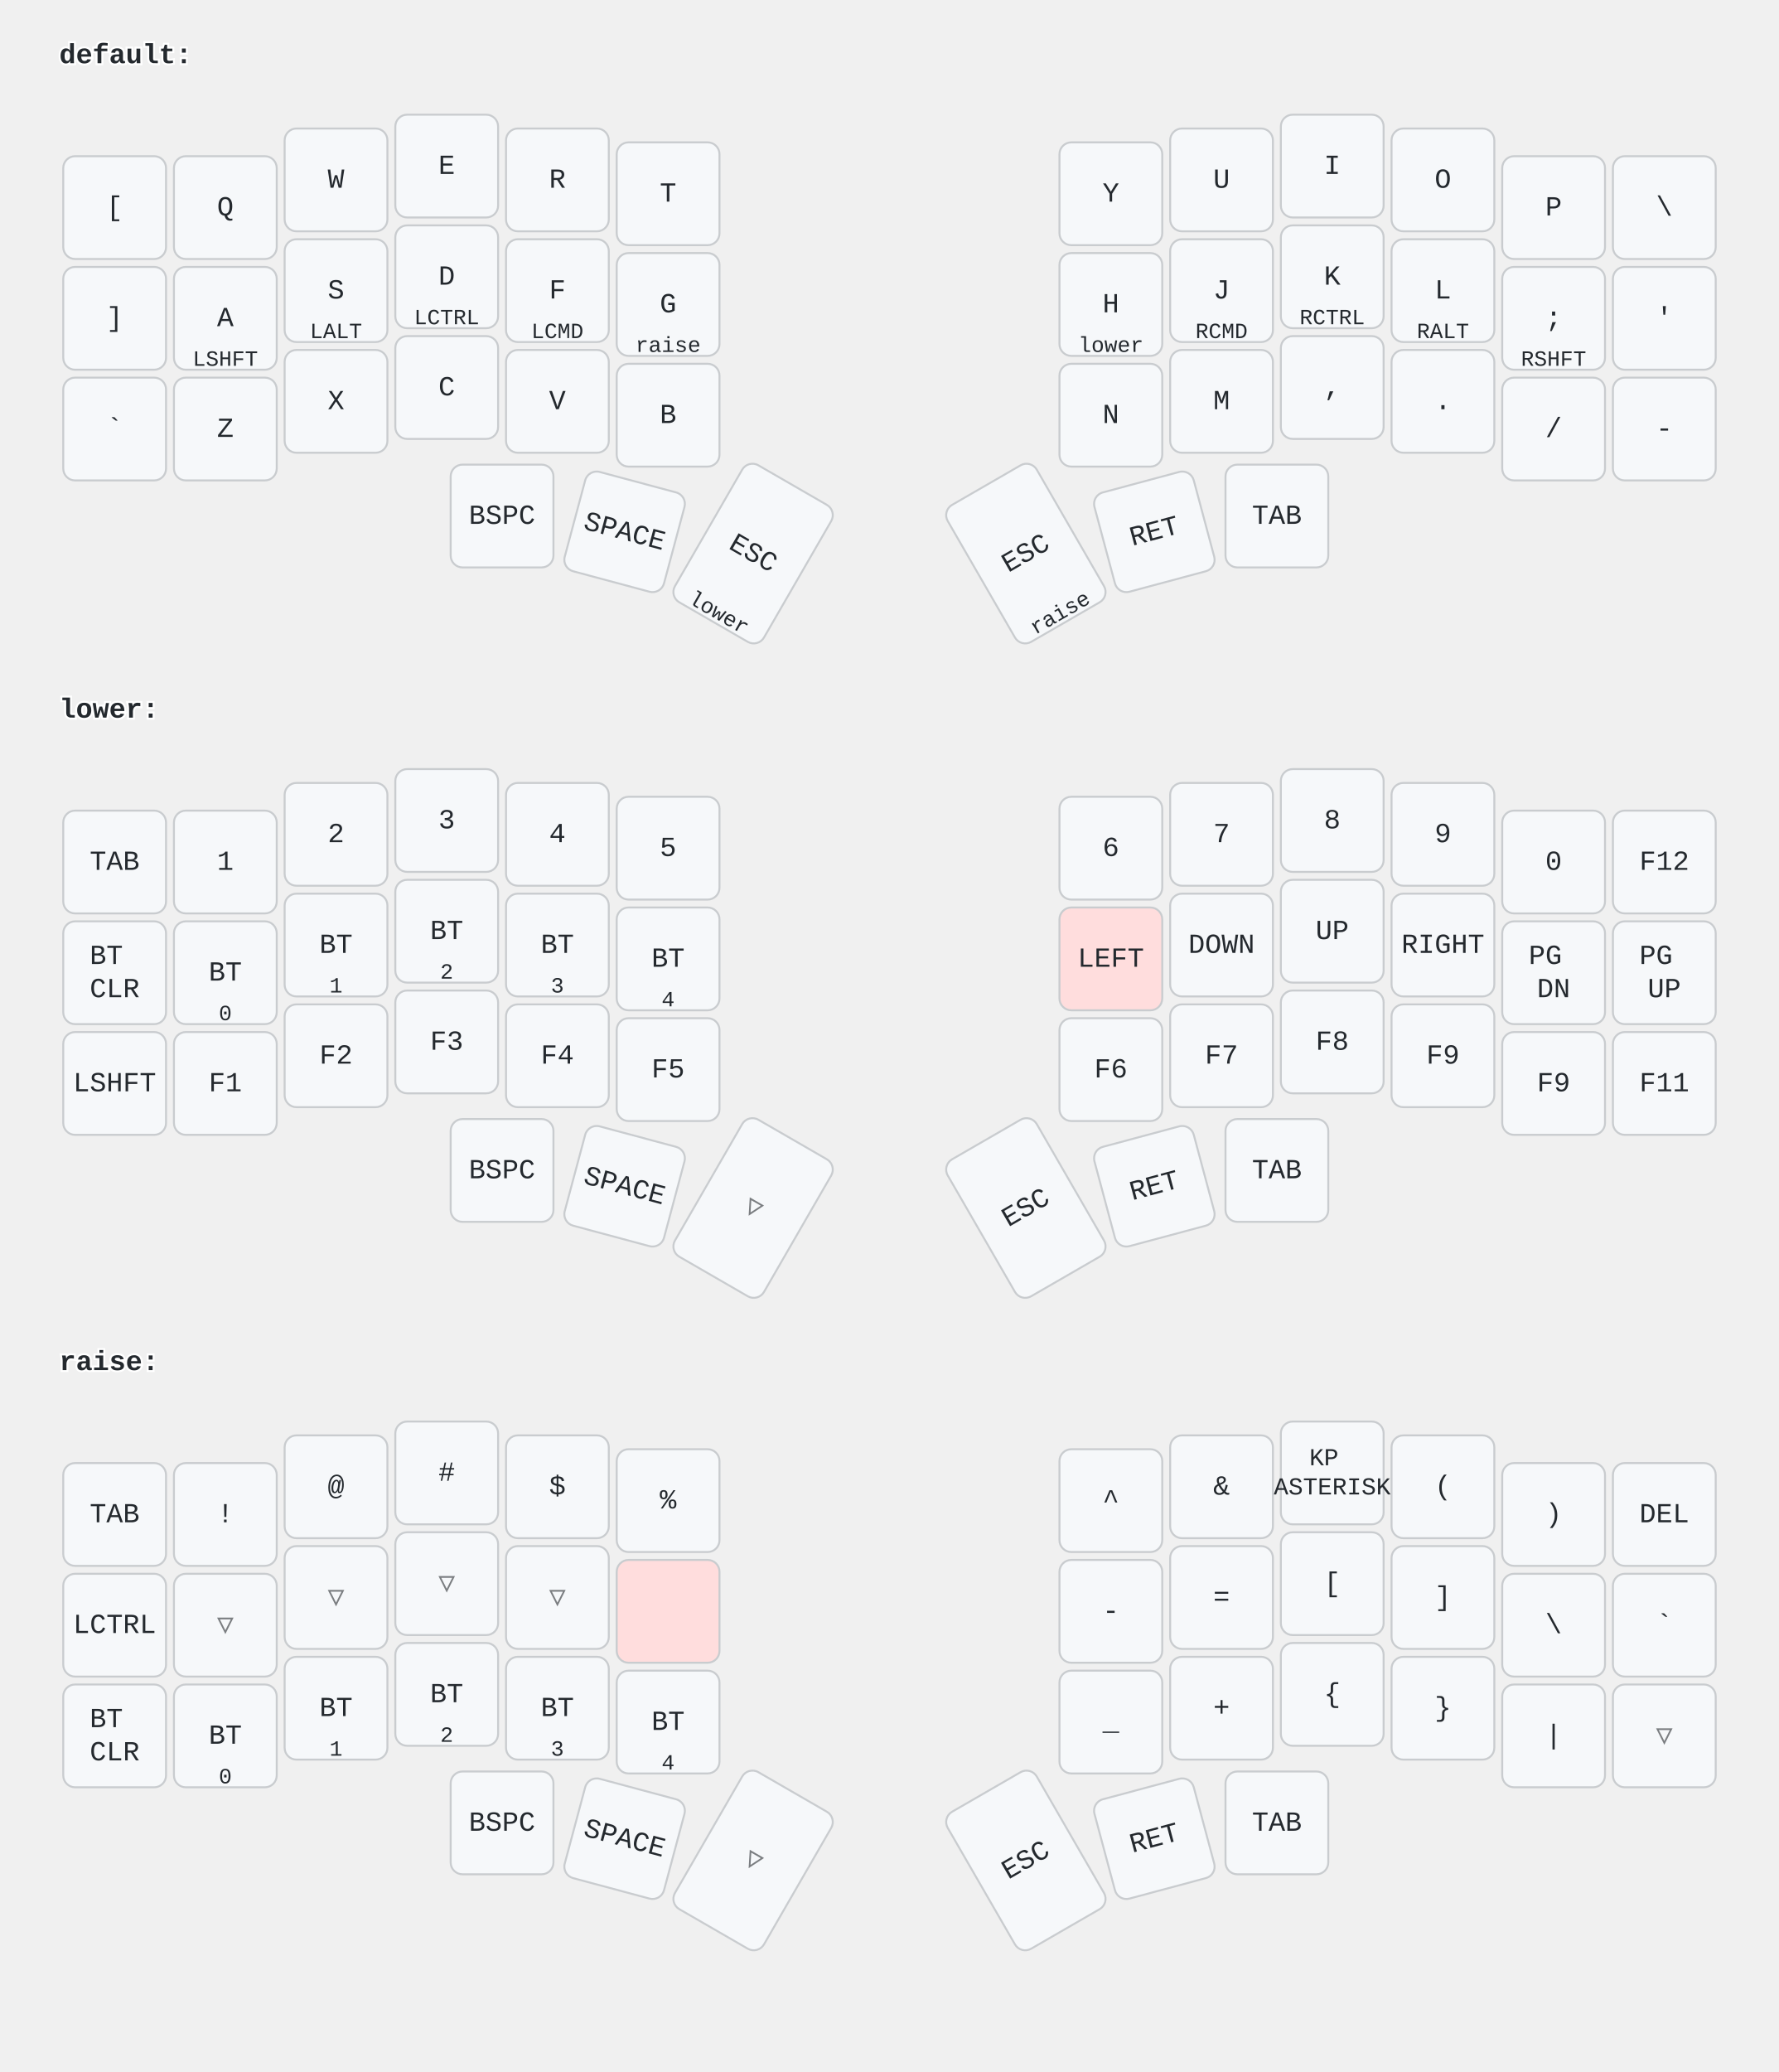
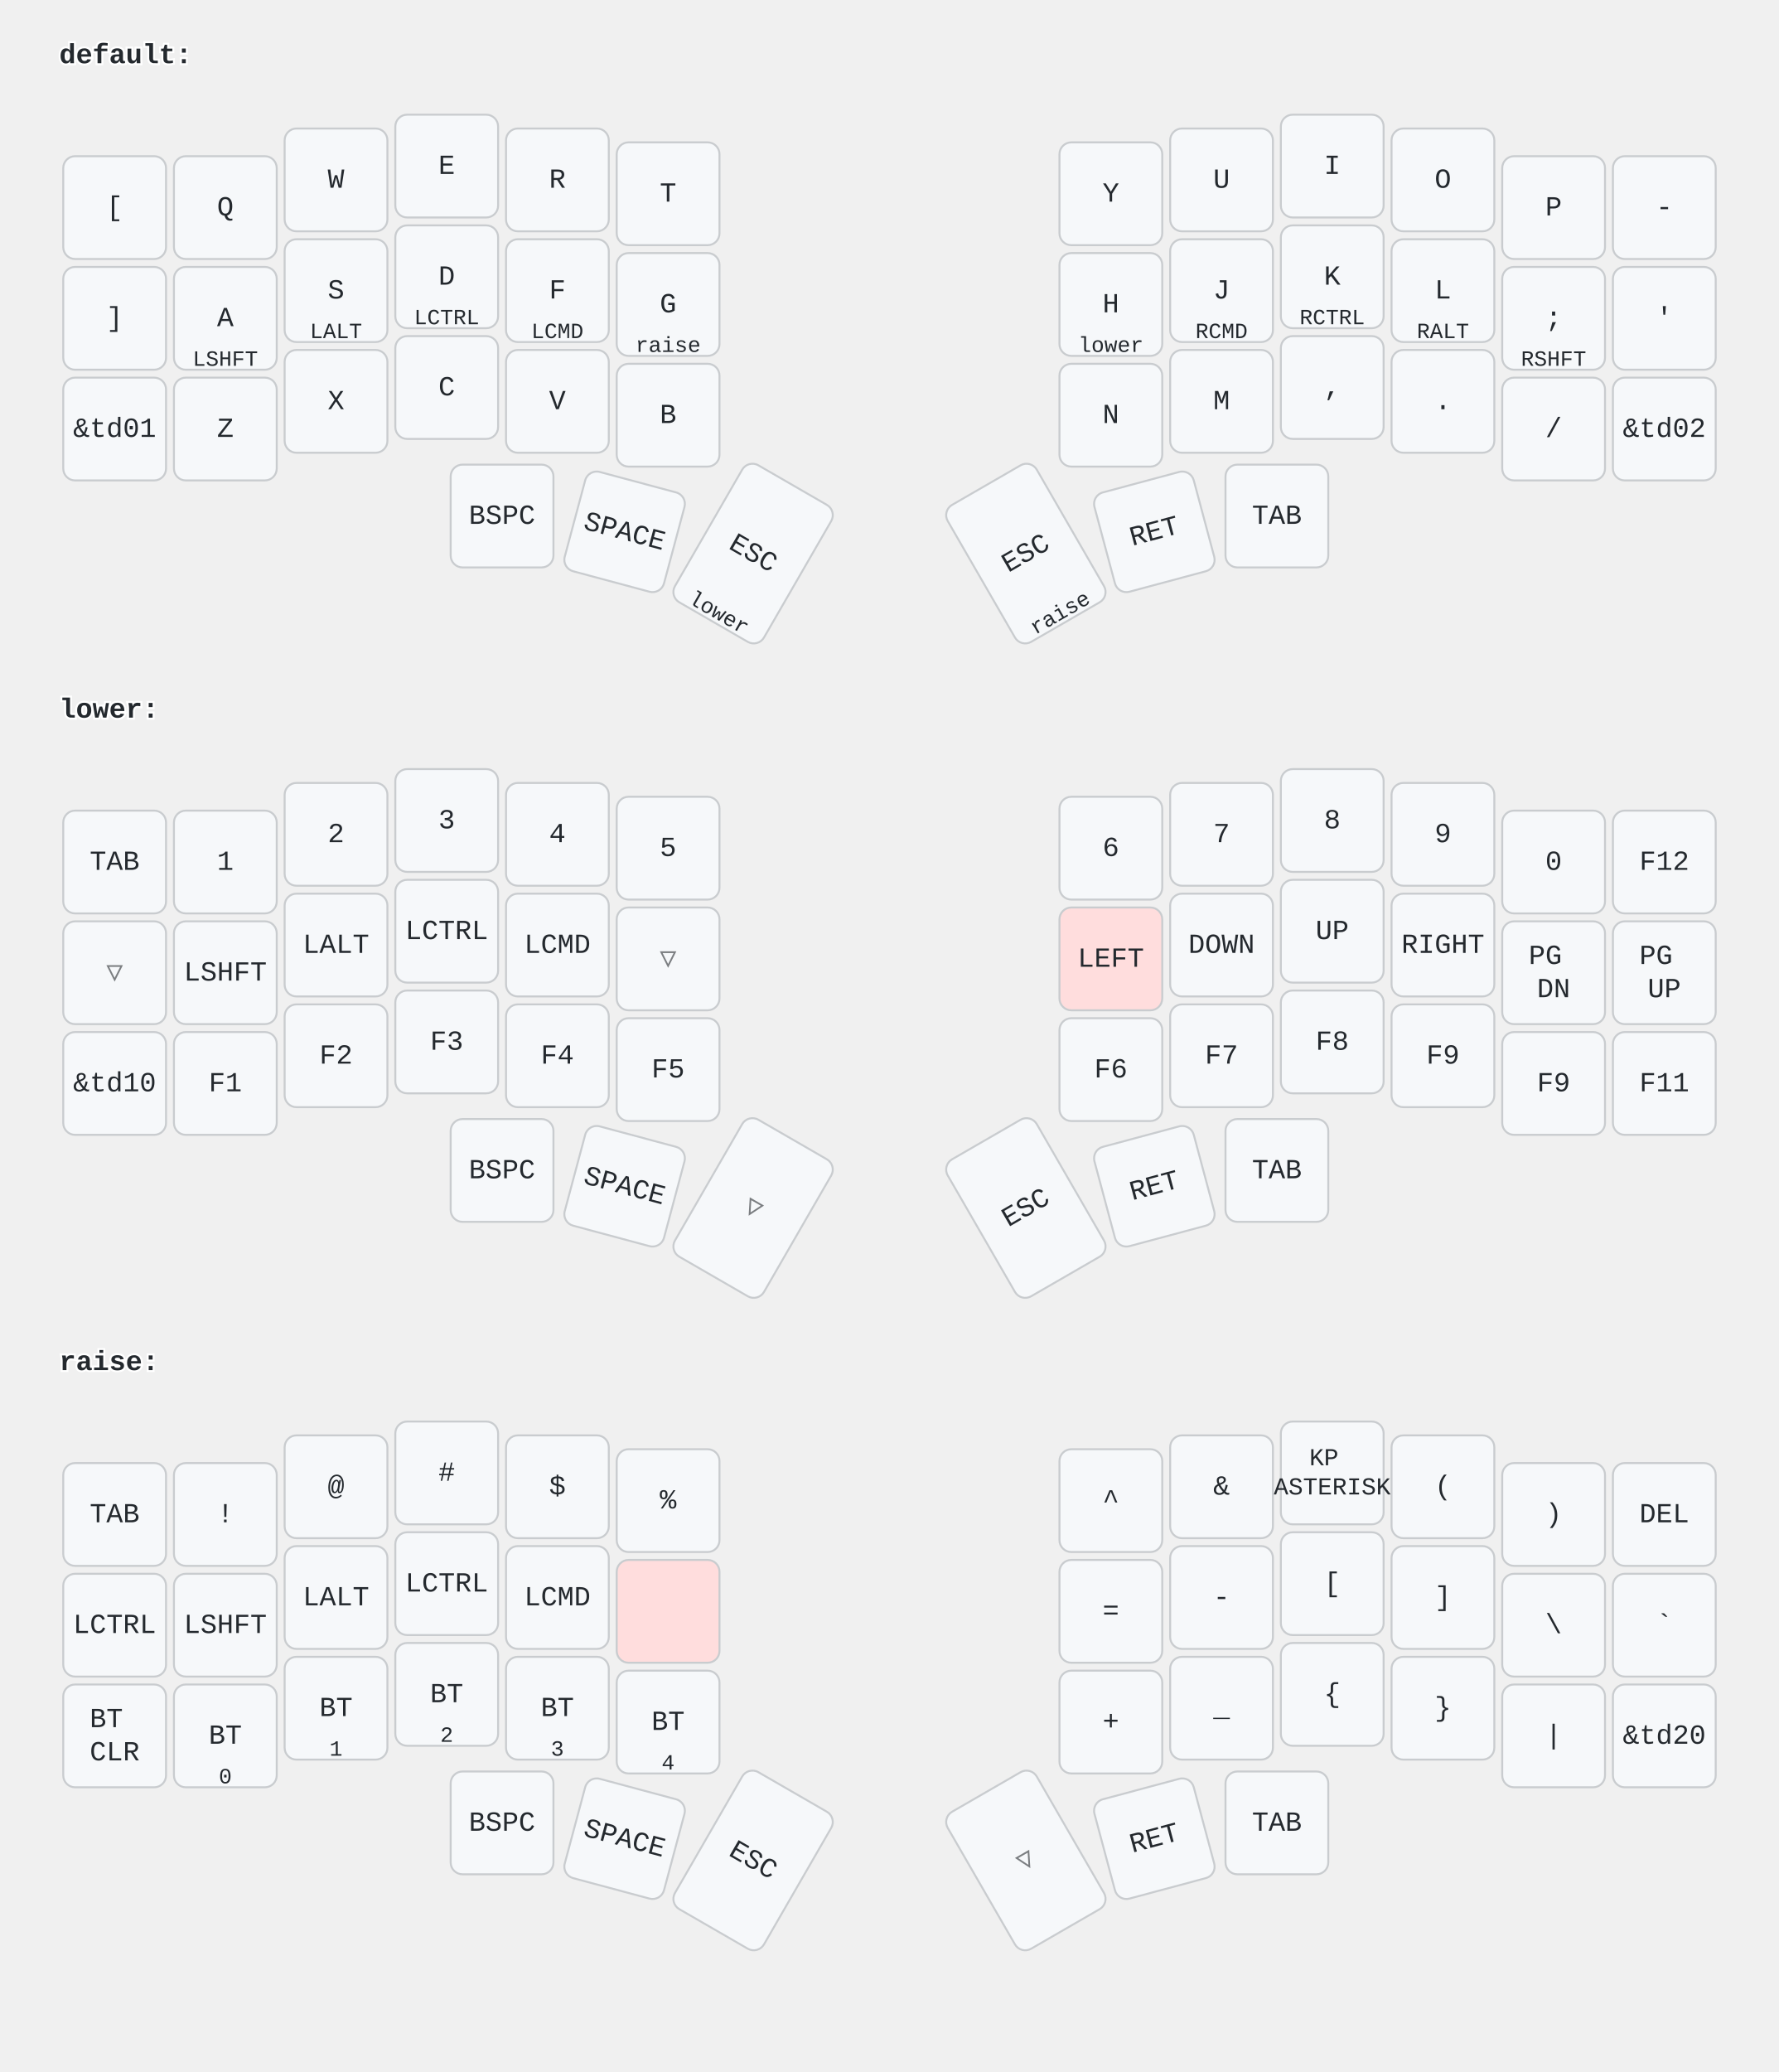
<svg xmlns="http://www.w3.org/2000/svg" width="900" height="1048" viewBox="0 0 900 1048" class="keymap">
  <style>/* inherit to force styles through use tags */
svg path {
    fill: inherit;
}

/* font and background color specifications */
svg.keymap {
    font-family: SFMono-Regular,Consolas,Liberation Mono,Menlo,monospace;
    font-size: 14px;
    font-kerning: normal;
    text-rendering: optimizeLegibility;
    fill: #24292e;
}

/* default key styling */
rect.key {
    fill: #f6f8fa;
    stroke: #c9cccf;
    stroke-width: 1;
}

/* default key side styling, only used is draw_key_sides is set */
rect.side {
    filter: brightness(90%);
}

/* color accent for combo boxes */
rect.combo, rect.combo-separate {
    fill: #cdf;
}

/* color accent for held keys */
rect.held, rect.combo.held {
    fill: #fdd;
}

/* color accent for ghost (optional) keys */
rect.ghost, rect.combo.ghost {
    stroke-dasharray: 4, 4;
    stroke-width: 2;
}

text {
    text-anchor: middle;
    dominant-baseline: middle;
}

/* styling for layer labels */
text.label {
    font-weight: bold;
    text-anchor: start;
    stroke: white;
    stroke-width: 2;
    paint-order: stroke;
}

/* styling for combo tap, and key hold/shifted label text */
text.combo, text.hold, text.shifted {
    font-size: 11px;
}

text.hold {
    text-anchor: middle;
    dominant-baseline: auto;
}

text.shifted {
    text-anchor: middle;
    dominant-baseline: hanging;
}

/* styling for hold/shifted label text in combo box */
text.combo.hold, text.combo.shifted {
    font-size: 8px;
}

/* lighter symbol for transparent keys */
text.trans {
    fill: #7b7e81;
}

/* styling for combo dendrons */
path.combo {
    stroke-width: 1;
    stroke: gray;
    fill: none;
}

/* Start Tabler Icons Cleanup */
/* cannot use height/width with glyphs */
.icon-tabler &gt; path {
    fill: inherit;
    stroke: inherit;
    stroke-width: 2;
}
/* hide tabler's default box */
.icon-tabler &gt; path[stroke="none"][fill="none"] {
    visibility: hidden;
}
/* End Tabler Icons Cleanup */
</style>
  <g transform="translate(30, 0)" class="layer-default">
    <text x="0" y="28" class="label">default:</text>
    <g transform="translate(0, 56)">
      <g transform="translate(28, 49)" class="key keypos-0">
        <rect rx="6" ry="6" x="-26" y="-26" width="52" height="52" class="key" />
        <text x="0" y="0" class="key tap">[</text>
      </g>
      <g transform="translate(84, 49)" class="key keypos-1">
        <rect rx="6" ry="6" x="-26" y="-26" width="52" height="52" class="key" />
        <text x="0" y="0" class="key tap">Q</text>
      </g>
      <g transform="translate(140, 35)" class="key keypos-2">
        <rect rx="6" ry="6" x="-26" y="-26" width="52" height="52" class="key" />
        <text x="0" y="0" class="key tap">W</text>
      </g>
      <g transform="translate(196, 28)" class="key keypos-3">
        <rect rx="6" ry="6" x="-26" y="-26" width="52" height="52" class="key" />
        <text x="0" y="0" class="key tap">E</text>
      </g>
      <g transform="translate(252, 35)" class="key keypos-4">
        <rect rx="6" ry="6" x="-26" y="-26" width="52" height="52" class="key" />
        <text x="0" y="0" class="key tap">R</text>
      </g>
      <g transform="translate(308, 42)" class="key keypos-5">
        <rect rx="6" ry="6" x="-26" y="-26" width="52" height="52" class="key" />
        <text x="0" y="0" class="key tap">T</text>
      </g>
      <g transform="translate(532, 42)" class="key keypos-6">
        <rect rx="6" ry="6" x="-26" y="-26" width="52" height="52" class="key" />
        <text x="0" y="0" class="key tap">Y</text>
      </g>
      <g transform="translate(588, 35)" class="key keypos-7">
        <rect rx="6" ry="6" x="-26" y="-26" width="52" height="52" class="key" />
        <text x="0" y="0" class="key tap">U</text>
      </g>
      <g transform="translate(644, 28)" class="key keypos-8">
        <rect rx="6" ry="6" x="-26" y="-26" width="52" height="52" class="key" />
        <text x="0" y="0" class="key tap">I</text>
      </g>
      <g transform="translate(700, 35)" class="key keypos-9">
        <rect rx="6" ry="6" x="-26" y="-26" width="52" height="52" class="key" />
        <text x="0" y="0" class="key tap">O</text>
      </g>
      <g transform="translate(756, 49)" class="key keypos-10">
        <rect rx="6" ry="6" x="-26" y="-26" width="52" height="52" class="key" />
        <text x="0" y="0" class="key tap">P</text>
      </g>
      <g transform="translate(812, 49)" class="key keypos-11">
        <rect rx="6" ry="6" x="-26" y="-26" width="52" height="52" class="key" />
-         <text x="0" y="0" class="key tap">\</text>
+         <text x="0" y="0" class="key tap">-</text>
      </g>
      <g transform="translate(28, 105)" class="key keypos-12">
        <rect rx="6" ry="6" x="-26" y="-26" width="52" height="52" class="key" />
        <text x="0" y="0" class="key tap">]</text>
      </g>
      <g transform="translate(84, 105)" class="key keypos-13">
        <rect rx="6" ry="6" x="-26" y="-26" width="52" height="52" class="key" />
        <text x="0" y="0" class="key tap">A</text>
        <text x="0" y="24" class="key hold">LSHFT</text>
      </g>
      <g transform="translate(140, 91)" class="key keypos-14">
        <rect rx="6" ry="6" x="-26" y="-26" width="52" height="52" class="key" />
        <text x="0" y="0" class="key tap">S</text>
        <text x="0" y="24" class="key hold">LALT</text>
      </g>
      <g transform="translate(196, 84)" class="key keypos-15">
        <rect rx="6" ry="6" x="-26" y="-26" width="52" height="52" class="key" />
        <text x="0" y="0" class="key tap">D</text>
        <text x="0" y="24" class="key hold">LCTRL</text>
      </g>
      <g transform="translate(252, 91)" class="key keypos-16">
        <rect rx="6" ry="6" x="-26" y="-26" width="52" height="52" class="key" />
        <text x="0" y="0" class="key tap">F</text>
        <text x="0" y="24" class="key hold">LCMD</text>
      </g>
      <g transform="translate(308, 98)" class="key keypos-17">
        <rect rx="6" ry="6" x="-26" y="-26" width="52" height="52" class="key" />
        <text x="0" y="0" class="key tap">G</text>
        <text x="0" y="24" class="key hold">raise</text>
      </g>
      <g transform="translate(532, 98)" class="key keypos-18">
        <rect rx="6" ry="6" x="-26" y="-26" width="52" height="52" class="key" />
        <text x="0" y="0" class="key tap">H</text>
        <text x="0" y="24" class="key hold">lower</text>
      </g>
      <g transform="translate(588, 91)" class="key keypos-19">
        <rect rx="6" ry="6" x="-26" y="-26" width="52" height="52" class="key" />
        <text x="0" y="0" class="key tap">J</text>
        <text x="0" y="24" class="key hold">RCMD</text>
      </g>
      <g transform="translate(644, 84)" class="key keypos-20">
        <rect rx="6" ry="6" x="-26" y="-26" width="52" height="52" class="key" />
        <text x="0" y="0" class="key tap">K</text>
        <text x="0" y="24" class="key hold">RCTRL</text>
      </g>
      <g transform="translate(700, 91)" class="key keypos-21">
        <rect rx="6" ry="6" x="-26" y="-26" width="52" height="52" class="key" />
        <text x="0" y="0" class="key tap">L</text>
        <text x="0" y="24" class="key hold">RALT</text>
      </g>
      <g transform="translate(756, 105)" class="key keypos-22">
        <rect rx="6" ry="6" x="-26" y="-26" width="52" height="52" class="key" />
        <text x="0" y="0" class="key tap">;</text>
        <text x="0" y="24" class="key hold">RSHFT</text>
      </g>
      <g transform="translate(812, 105)" class="key keypos-23">
        <rect rx="6" ry="6" x="-26" y="-26" width="52" height="52" class="key" />
        <text x="0" y="0" class="key tap">'</text>
      </g>
      <g transform="translate(28, 161)" class="key keypos-24">
        <rect rx="6" ry="6" x="-26" y="-26" width="52" height="52" class="key" />
-         <text x="0" y="0" class="key tap">`</text>
+         <text x="0" y="0" class="key tap">&amp;td01</text>
      </g>
      <g transform="translate(84, 161)" class="key keypos-25">
        <rect rx="6" ry="6" x="-26" y="-26" width="52" height="52" class="key" />
        <text x="0" y="0" class="key tap">Z</text>
      </g>
      <g transform="translate(140, 147)" class="key keypos-26">
        <rect rx="6" ry="6" x="-26" y="-26" width="52" height="52" class="key" />
        <text x="0" y="0" class="key tap">X</text>
      </g>
      <g transform="translate(196, 140)" class="key keypos-27">
        <rect rx="6" ry="6" x="-26" y="-26" width="52" height="52" class="key" />
        <text x="0" y="0" class="key tap">C</text>
      </g>
      <g transform="translate(252, 147)" class="key keypos-28">
        <rect rx="6" ry="6" x="-26" y="-26" width="52" height="52" class="key" />
        <text x="0" y="0" class="key tap">V</text>
      </g>
      <g transform="translate(308, 154)" class="key keypos-29">
        <rect rx="6" ry="6" x="-26" y="-26" width="52" height="52" class="key" />
        <text x="0" y="0" class="key tap">B</text>
      </g>
      <g transform="translate(532, 154)" class="key keypos-30">
        <rect rx="6" ry="6" x="-26" y="-26" width="52" height="52" class="key" />
        <text x="0" y="0" class="key tap">N</text>
      </g>
      <g transform="translate(588, 147)" class="key keypos-31">
        <rect rx="6" ry="6" x="-26" y="-26" width="52" height="52" class="key" />
        <text x="0" y="0" class="key tap">M</text>
      </g>
      <g transform="translate(644, 140)" class="key keypos-32">
        <rect rx="6" ry="6" x="-26" y="-26" width="52" height="52" class="key" />
        <text x="0" y="0" class="key tap">,</text>
      </g>
      <g transform="translate(700, 147)" class="key keypos-33">
        <rect rx="6" ry="6" x="-26" y="-26" width="52" height="52" class="key" />
        <text x="0" y="0" class="key tap">.</text>
      </g>
      <g transform="translate(756, 161)" class="key keypos-34">
        <rect rx="6" ry="6" x="-26" y="-26" width="52" height="52" class="key" />
        <text x="0" y="0" class="key tap">/</text>
      </g>
      <g transform="translate(812, 161)" class="key keypos-35">
        <rect rx="6" ry="6" x="-26" y="-26" width="52" height="52" class="key" />
-         <text x="0" y="0" class="key tap">-</text>
+         <text x="0" y="0" class="key tap">&amp;td02</text>
      </g>
      <g transform="translate(224, 205)" class="key keypos-36">
        <rect rx="6" ry="6" x="-26" y="-26" width="52" height="52" class="key" />
        <text x="0" y="0" class="key tap">BSPC</text>
      </g>
      <g transform="translate(286, 213) rotate(15.0)" class="key keypos-37">
        <rect rx="6" ry="6" x="-26" y="-26" width="52" height="52" class="key" />
        <text x="0" y="0" class="key tap">SPACE</text>
      </g>
      <g transform="translate(351, 224) rotate(30.0)" class="key keypos-38">
        <rect rx="6" ry="6" x="-26" y="-40" width="52" height="80" class="key" />
        <text x="0" y="0" class="key tap">ESC</text>
        <text x="0" y="38" class="key hold">lower</text>
      </g>
      <g transform="translate(489, 224) rotate(-30.0)" class="key keypos-39">
        <rect rx="6" ry="6" x="-26" y="-40" width="52" height="80" class="key" />
        <text x="0" y="0" class="key tap">ESC</text>
        <text x="0" y="38" class="key hold">raise</text>
      </g>
      <g transform="translate(554, 213) rotate(-15.0)" class="key keypos-40">
        <rect rx="6" ry="6" x="-26" y="-26" width="52" height="52" class="key" />
        <text x="0" y="0" class="key tap">RET</text>
      </g>
      <g transform="translate(616, 205)" class="key keypos-41">
        <rect rx="6" ry="6" x="-26" y="-26" width="52" height="52" class="key" />
        <text x="0" y="0" class="key tap">TAB</text>
      </g>
    </g>
  </g>
  <g transform="translate(30, 331)" class="layer-lower">
    <text x="0" y="28" class="label">lower:</text>
    <g transform="translate(0, 56)">
      <g transform="translate(28, 49)" class="key keypos-0">
        <rect rx="6" ry="6" x="-26" y="-26" width="52" height="52" class="key" />
        <text x="0" y="0" class="key tap">TAB</text>
      </g>
      <g transform="translate(84, 49)" class="key keypos-1">
        <rect rx="6" ry="6" x="-26" y="-26" width="52" height="52" class="key" />
        <text x="0" y="0" class="key tap">1</text>
      </g>
      <g transform="translate(140, 35)" class="key keypos-2">
        <rect rx="6" ry="6" x="-26" y="-26" width="52" height="52" class="key" />
        <text x="0" y="0" class="key tap">2</text>
      </g>
      <g transform="translate(196, 28)" class="key keypos-3">
        <rect rx="6" ry="6" x="-26" y="-26" width="52" height="52" class="key" />
        <text x="0" y="0" class="key tap">3</text>
      </g>
      <g transform="translate(252, 35)" class="key keypos-4">
        <rect rx="6" ry="6" x="-26" y="-26" width="52" height="52" class="key" />
        <text x="0" y="0" class="key tap">4</text>
      </g>
      <g transform="translate(308, 42)" class="key keypos-5">
        <rect rx="6" ry="6" x="-26" y="-26" width="52" height="52" class="key" />
        <text x="0" y="0" class="key tap">5</text>
      </g>
      <g transform="translate(532, 42)" class="key keypos-6">
        <rect rx="6" ry="6" x="-26" y="-26" width="52" height="52" class="key" />
        <text x="0" y="0" class="key tap">6</text>
      </g>
      <g transform="translate(588, 35)" class="key keypos-7">
        <rect rx="6" ry="6" x="-26" y="-26" width="52" height="52" class="key" />
        <text x="0" y="0" class="key tap">7</text>
      </g>
      <g transform="translate(644, 28)" class="key keypos-8">
        <rect rx="6" ry="6" x="-26" y="-26" width="52" height="52" class="key" />
        <text x="0" y="0" class="key tap">8</text>
      </g>
      <g transform="translate(700, 35)" class="key keypos-9">
        <rect rx="6" ry="6" x="-26" y="-26" width="52" height="52" class="key" />
        <text x="0" y="0" class="key tap">9</text>
      </g>
      <g transform="translate(756, 49)" class="key keypos-10">
        <rect rx="6" ry="6" x="-26" y="-26" width="52" height="52" class="key" />
        <text x="0" y="0" class="key tap">0</text>
      </g>
      <g transform="translate(812, 49)" class="key keypos-11">
        <rect rx="6" ry="6" x="-26" y="-26" width="52" height="52" class="key" />
        <text x="0" y="0" class="key tap">F12</text>
      </g>
-       <g transform="translate(28, 105)" class="key keypos-12">
-         <rect rx="6" ry="6" x="-26" y="-26" width="52" height="52" class="key" />
-         <text x="0" y="0" class="key tap">
-           <tspan x="0" dy="-0.6em">BT</tspan>
-           <tspan x="0" dy="1.2em">CLR</tspan>
-         </text>
+       <g transform="translate(28, 105)" class="key trans keypos-12">
+         <rect rx="6" ry="6" x="-26" y="-26" width="52" height="52" class="key trans" />
+         <text x="0" y="0" class="key trans tap">▽</text>
      </g>
      <g transform="translate(84, 105)" class="key keypos-13">
        <rect rx="6" ry="6" x="-26" y="-26" width="52" height="52" class="key" />
-         <text x="0" y="0" class="key tap">BT</text>
-         <text x="0" y="24" class="key hold">0</text>
+         <text x="0" y="0" class="key tap">LSHFT</text>
      </g>
      <g transform="translate(140, 91)" class="key keypos-14">
        <rect rx="6" ry="6" x="-26" y="-26" width="52" height="52" class="key" />
-         <text x="0" y="0" class="key tap">BT</text>
-         <text x="0" y="24" class="key hold">1</text>
+         <text x="0" y="0" class="key tap">LALT</text>
      </g>
      <g transform="translate(196, 84)" class="key keypos-15">
        <rect rx="6" ry="6" x="-26" y="-26" width="52" height="52" class="key" />
-         <text x="0" y="0" class="key tap">BT</text>
-         <text x="0" y="24" class="key hold">2</text>
+         <text x="0" y="0" class="key tap">LCTRL</text>
      </g>
      <g transform="translate(252, 91)" class="key keypos-16">
        <rect rx="6" ry="6" x="-26" y="-26" width="52" height="52" class="key" />
-         <text x="0" y="0" class="key tap">BT</text>
-         <text x="0" y="24" class="key hold">3</text>
-       </g>
-       <g transform="translate(308, 98)" class="key keypos-17">
-         <rect rx="6" ry="6" x="-26" y="-26" width="52" height="52" class="key" />
-         <text x="0" y="0" class="key tap">BT</text>
-         <text x="0" y="24" class="key hold">4</text>
+         <text x="0" y="0" class="key tap">LCMD</text>
+       </g>
+       <g transform="translate(308, 98)" class="key trans keypos-17">
+         <rect rx="6" ry="6" x="-26" y="-26" width="52" height="52" class="key trans" />
+         <text x="0" y="0" class="key trans tap">▽</text>
      </g>
      <g transform="translate(532, 98)" class="key held keypos-18">
        <rect rx="6" ry="6" x="-26" y="-26" width="52" height="52" class="key held" />
        <text x="0" y="0" class="key held tap">LEFT</text>
      </g>
      <g transform="translate(588, 91)" class="key keypos-19">
        <rect rx="6" ry="6" x="-26" y="-26" width="52" height="52" class="key" />
        <text x="0" y="0" class="key tap">DOWN</text>
      </g>
      <g transform="translate(644, 84)" class="key keypos-20">
        <rect rx="6" ry="6" x="-26" y="-26" width="52" height="52" class="key" />
        <text x="0" y="0" class="key tap">UP</text>
      </g>
      <g transform="translate(700, 91)" class="key keypos-21">
        <rect rx="6" ry="6" x="-26" y="-26" width="52" height="52" class="key" />
        <text x="0" y="0" class="key tap">RIGHT</text>
      </g>
      <g transform="translate(756, 105)" class="key keypos-22">
        <rect rx="6" ry="6" x="-26" y="-26" width="52" height="52" class="key" />
        <text x="0" y="0" class="key tap">
          <tspan x="0" dy="-0.6em">PG</tspan>
          <tspan x="0" dy="1.2em">DN</tspan>
        </text>
      </g>
      <g transform="translate(812, 105)" class="key keypos-23">
        <rect rx="6" ry="6" x="-26" y="-26" width="52" height="52" class="key" />
        <text x="0" y="0" class="key tap">
          <tspan x="0" dy="-0.6em">PG</tspan>
          <tspan x="0" dy="1.2em">UP</tspan>
        </text>
      </g>
      <g transform="translate(28, 161)" class="key keypos-24">
        <rect rx="6" ry="6" x="-26" y="-26" width="52" height="52" class="key" />
-         <text x="0" y="0" class="key tap">LSHFT</text>
+         <text x="0" y="0" class="key tap">&amp;td10</text>
      </g>
      <g transform="translate(84, 161)" class="key keypos-25">
        <rect rx="6" ry="6" x="-26" y="-26" width="52" height="52" class="key" />
        <text x="0" y="0" class="key tap">F1</text>
      </g>
      <g transform="translate(140, 147)" class="key keypos-26">
        <rect rx="6" ry="6" x="-26" y="-26" width="52" height="52" class="key" />
        <text x="0" y="0" class="key tap">F2</text>
      </g>
      <g transform="translate(196, 140)" class="key keypos-27">
        <rect rx="6" ry="6" x="-26" y="-26" width="52" height="52" class="key" />
        <text x="0" y="0" class="key tap">F3</text>
      </g>
      <g transform="translate(252, 147)" class="key keypos-28">
        <rect rx="6" ry="6" x="-26" y="-26" width="52" height="52" class="key" />
        <text x="0" y="0" class="key tap">F4</text>
      </g>
      <g transform="translate(308, 154)" class="key keypos-29">
        <rect rx="6" ry="6" x="-26" y="-26" width="52" height="52" class="key" />
        <text x="0" y="0" class="key tap">F5</text>
      </g>
      <g transform="translate(532, 154)" class="key keypos-30">
        <rect rx="6" ry="6" x="-26" y="-26" width="52" height="52" class="key" />
        <text x="0" y="0" class="key tap">F6</text>
      </g>
      <g transform="translate(588, 147)" class="key keypos-31">
        <rect rx="6" ry="6" x="-26" y="-26" width="52" height="52" class="key" />
        <text x="0" y="0" class="key tap">F7</text>
      </g>
      <g transform="translate(644, 140)" class="key keypos-32">
        <rect rx="6" ry="6" x="-26" y="-26" width="52" height="52" class="key" />
        <text x="0" y="0" class="key tap">F8</text>
      </g>
      <g transform="translate(700, 147)" class="key keypos-33">
        <rect rx="6" ry="6" x="-26" y="-26" width="52" height="52" class="key" />
        <text x="0" y="0" class="key tap">F9</text>
      </g>
      <g transform="translate(756, 161)" class="key keypos-34">
        <rect rx="6" ry="6" x="-26" y="-26" width="52" height="52" class="key" />
        <text x="0" y="0" class="key tap">F9</text>
      </g>
      <g transform="translate(812, 161)" class="key keypos-35">
        <rect rx="6" ry="6" x="-26" y="-26" width="52" height="52" class="key" />
        <text x="0" y="0" class="key tap">F11</text>
      </g>
      <g transform="translate(224, 205)" class="key keypos-36">
        <rect rx="6" ry="6" x="-26" y="-26" width="52" height="52" class="key" />
        <text x="0" y="0" class="key tap">BSPC</text>
      </g>
      <g transform="translate(286, 213) rotate(15.0)" class="key keypos-37">
        <rect rx="6" ry="6" x="-26" y="-26" width="52" height="52" class="key" />
        <text x="0" y="0" class="key tap">SPACE</text>
      </g>
      <g transform="translate(351, 224) rotate(30.0)" class="key trans keypos-38">
        <rect rx="6" ry="6" x="-26" y="-40" width="52" height="80" class="key trans" />
        <text x="0" y="0" class="key trans tap">▽</text>
      </g>
      <g transform="translate(489, 224) rotate(-30.0)" class="key keypos-39">
        <rect rx="6" ry="6" x="-26" y="-40" width="52" height="80" class="key" />
        <text x="0" y="0" class="key tap">ESC</text>
      </g>
      <g transform="translate(554, 213) rotate(-15.0)" class="key keypos-40">
        <rect rx="6" ry="6" x="-26" y="-26" width="52" height="52" class="key" />
        <text x="0" y="0" class="key tap">RET</text>
      </g>
      <g transform="translate(616, 205)" class="key keypos-41">
        <rect rx="6" ry="6" x="-26" y="-26" width="52" height="52" class="key" />
        <text x="0" y="0" class="key tap">TAB</text>
      </g>
    </g>
  </g>
  <g transform="translate(30, 661)" class="layer-raise">
    <text x="0" y="28" class="label">raise:</text>
    <g transform="translate(0, 56)">
      <g transform="translate(28, 49)" class="key keypos-0">
        <rect rx="6" ry="6" x="-26" y="-26" width="52" height="52" class="key" />
        <text x="0" y="0" class="key tap">TAB</text>
      </g>
      <g transform="translate(84, 49)" class="key keypos-1">
        <rect rx="6" ry="6" x="-26" y="-26" width="52" height="52" class="key" />
        <text x="0" y="0" class="key tap">!</text>
      </g>
      <g transform="translate(140, 35)" class="key keypos-2">
        <rect rx="6" ry="6" x="-26" y="-26" width="52" height="52" class="key" />
        <text x="0" y="0" class="key tap">@</text>
      </g>
      <g transform="translate(196, 28)" class="key keypos-3">
        <rect rx="6" ry="6" x="-26" y="-26" width="52" height="52" class="key" />
        <text x="0" y="0" class="key tap">#</text>
      </g>
      <g transform="translate(252, 35)" class="key keypos-4">
        <rect rx="6" ry="6" x="-26" y="-26" width="52" height="52" class="key" />
        <text x="0" y="0" class="key tap">$</text>
      </g>
      <g transform="translate(308, 42)" class="key keypos-5">
        <rect rx="6" ry="6" x="-26" y="-26" width="52" height="52" class="key" />
        <text x="0" y="0" class="key tap">%</text>
      </g>
      <g transform="translate(532, 42)" class="key keypos-6">
        <rect rx="6" ry="6" x="-26" y="-26" width="52" height="52" class="key" />
        <text x="0" y="0" class="key tap">^</text>
      </g>
      <g transform="translate(588, 35)" class="key keypos-7">
        <rect rx="6" ry="6" x="-26" y="-26" width="52" height="52" class="key" />
        <text x="0" y="0" class="key tap">&amp;</text>
      </g>
      <g transform="translate(644, 28)" class="key keypos-8">
        <rect rx="6" ry="6" x="-26" y="-26" width="52" height="52" class="key" />
        <text x="0" y="0" class="key tap">
          <tspan x="0" dy="-0.6em" style="font-size: 88%">KP</tspan>
          <tspan x="0" dy="1.2em" style="font-size: 88%">ASTERISK</tspan>
        </text>
      </g>
      <g transform="translate(700, 35)" class="key keypos-9">
        <rect rx="6" ry="6" x="-26" y="-26" width="52" height="52" class="key" />
        <text x="0" y="0" class="key tap">(</text>
      </g>
      <g transform="translate(756, 49)" class="key keypos-10">
        <rect rx="6" ry="6" x="-26" y="-26" width="52" height="52" class="key" />
        <text x="0" y="0" class="key tap">)</text>
      </g>
      <g transform="translate(812, 49)" class="key keypos-11">
        <rect rx="6" ry="6" x="-26" y="-26" width="52" height="52" class="key" />
        <text x="0" y="0" class="key tap">DEL</text>
      </g>
      <g transform="translate(28, 105)" class="key keypos-12">
        <rect rx="6" ry="6" x="-26" y="-26" width="52" height="52" class="key" />
        <text x="0" y="0" class="key tap">LCTRL</text>
      </g>
-       <g transform="translate(84, 105)" class="key trans keypos-13">
-         <rect rx="6" ry="6" x="-26" y="-26" width="52" height="52" class="key trans" />
-         <text x="0" y="0" class="key trans tap">▽</text>
-       </g>
-       <g transform="translate(140, 91)" class="key trans keypos-14">
-         <rect rx="6" ry="6" x="-26" y="-26" width="52" height="52" class="key trans" />
-         <text x="0" y="0" class="key trans tap">▽</text>
-       </g>
-       <g transform="translate(196, 84)" class="key trans keypos-15">
-         <rect rx="6" ry="6" x="-26" y="-26" width="52" height="52" class="key trans" />
-         <text x="0" y="0" class="key trans tap">▽</text>
-       </g>
-       <g transform="translate(252, 91)" class="key trans keypos-16">
-         <rect rx="6" ry="6" x="-26" y="-26" width="52" height="52" class="key trans" />
-         <text x="0" y="0" class="key trans tap">▽</text>
+       <g transform="translate(84, 105)" class="key keypos-13">
+         <rect rx="6" ry="6" x="-26" y="-26" width="52" height="52" class="key" />
+         <text x="0" y="0" class="key tap">LSHFT</text>
+       </g>
+       <g transform="translate(140, 91)" class="key keypos-14">
+         <rect rx="6" ry="6" x="-26" y="-26" width="52" height="52" class="key" />
+         <text x="0" y="0" class="key tap">LALT</text>
+       </g>
+       <g transform="translate(196, 84)" class="key keypos-15">
+         <rect rx="6" ry="6" x="-26" y="-26" width="52" height="52" class="key" />
+         <text x="0" y="0" class="key tap">LCTRL</text>
+       </g>
+       <g transform="translate(252, 91)" class="key keypos-16">
+         <rect rx="6" ry="6" x="-26" y="-26" width="52" height="52" class="key" />
+         <text x="0" y="0" class="key tap">LCMD</text>
      </g>
      <g transform="translate(308, 98)" class="key held keypos-17">
        <rect rx="6" ry="6" x="-26" y="-26" width="52" height="52" class="key held" />
      </g>
      <g transform="translate(532, 98)" class="key keypos-18">
        <rect rx="6" ry="6" x="-26" y="-26" width="52" height="52" class="key" />
+         <text x="0" y="0" class="key tap">=</text>
+       </g>
+       <g transform="translate(588, 91)" class="key keypos-19">
+         <rect rx="6" ry="6" x="-26" y="-26" width="52" height="52" class="key" />
        <text x="0" y="0" class="key tap">-</text>
-       </g>
-       <g transform="translate(588, 91)" class="key keypos-19">
-         <rect rx="6" ry="6" x="-26" y="-26" width="52" height="52" class="key" />
-         <text x="0" y="0" class="key tap">=</text>
      </g>
      <g transform="translate(644, 84)" class="key keypos-20">
        <rect rx="6" ry="6" x="-26" y="-26" width="52" height="52" class="key" />
        <text x="0" y="0" class="key tap">[</text>
      </g>
      <g transform="translate(700, 91)" class="key keypos-21">
        <rect rx="6" ry="6" x="-26" y="-26" width="52" height="52" class="key" />
        <text x="0" y="0" class="key tap">]</text>
      </g>
      <g transform="translate(756, 105)" class="key keypos-22">
        <rect rx="6" ry="6" x="-26" y="-26" width="52" height="52" class="key" />
        <text x="0" y="0" class="key tap">\</text>
      </g>
      <g transform="translate(812, 105)" class="key keypos-23">
        <rect rx="6" ry="6" x="-26" y="-26" width="52" height="52" class="key" />
        <text x="0" y="0" class="key tap">`</text>
      </g>
      <g transform="translate(28, 161)" class="key keypos-24">
        <rect rx="6" ry="6" x="-26" y="-26" width="52" height="52" class="key" />
        <text x="0" y="0" class="key tap">
          <tspan x="0" dy="-0.6em">BT</tspan>
          <tspan x="0" dy="1.2em">CLR</tspan>
        </text>
      </g>
      <g transform="translate(84, 161)" class="key keypos-25">
        <rect rx="6" ry="6" x="-26" y="-26" width="52" height="52" class="key" />
        <text x="0" y="0" class="key tap">BT</text>
        <text x="0" y="24" class="key hold">0</text>
      </g>
      <g transform="translate(140, 147)" class="key keypos-26">
        <rect rx="6" ry="6" x="-26" y="-26" width="52" height="52" class="key" />
        <text x="0" y="0" class="key tap">BT</text>
        <text x="0" y="24" class="key hold">1</text>
      </g>
      <g transform="translate(196, 140)" class="key keypos-27">
        <rect rx="6" ry="6" x="-26" y="-26" width="52" height="52" class="key" />
        <text x="0" y="0" class="key tap">BT</text>
        <text x="0" y="24" class="key hold">2</text>
      </g>
      <g transform="translate(252, 147)" class="key keypos-28">
        <rect rx="6" ry="6" x="-26" y="-26" width="52" height="52" class="key" />
        <text x="0" y="0" class="key tap">BT</text>
        <text x="0" y="24" class="key hold">3</text>
      </g>
      <g transform="translate(308, 154)" class="key keypos-29">
        <rect rx="6" ry="6" x="-26" y="-26" width="52" height="52" class="key" />
        <text x="0" y="0" class="key tap">BT</text>
        <text x="0" y="24" class="key hold">4</text>
      </g>
      <g transform="translate(532, 154)" class="key keypos-30">
        <rect rx="6" ry="6" x="-26" y="-26" width="52" height="52" class="key" />
+         <text x="0" y="0" class="key tap">+</text>
+       </g>
+       <g transform="translate(588, 147)" class="key keypos-31">
+         <rect rx="6" ry="6" x="-26" y="-26" width="52" height="52" class="key" />
        <text x="0" y="0" class="key tap">_</text>
      </g>
-       <g transform="translate(588, 147)" class="key keypos-31">
-         <rect rx="6" ry="6" x="-26" y="-26" width="52" height="52" class="key" />
-         <text x="0" y="0" class="key tap">+</text>
-       </g>
      <g transform="translate(644, 140)" class="key keypos-32">
        <rect rx="6" ry="6" x="-26" y="-26" width="52" height="52" class="key" />
        <text x="0" y="0" class="key tap">{</text>
      </g>
      <g transform="translate(700, 147)" class="key keypos-33">
        <rect rx="6" ry="6" x="-26" y="-26" width="52" height="52" class="key" />
        <text x="0" y="0" class="key tap">}</text>
      </g>
      <g transform="translate(756, 161)" class="key keypos-34">
        <rect rx="6" ry="6" x="-26" y="-26" width="52" height="52" class="key" />
        <text x="0" y="0" class="key tap">|</text>
      </g>
-       <g transform="translate(812, 161)" class="key trans keypos-35">
-         <rect rx="6" ry="6" x="-26" y="-26" width="52" height="52" class="key trans" />
-         <text x="0" y="0" class="key trans tap">▽</text>
+       <g transform="translate(812, 161)" class="key keypos-35">
+         <rect rx="6" ry="6" x="-26" y="-26" width="52" height="52" class="key" />
+         <text x="0" y="0" class="key tap">&amp;td20</text>
      </g>
      <g transform="translate(224, 205)" class="key keypos-36">
        <rect rx="6" ry="6" x="-26" y="-26" width="52" height="52" class="key" />
        <text x="0" y="0" class="key tap">BSPC</text>
      </g>
      <g transform="translate(286, 213) rotate(15.0)" class="key keypos-37">
        <rect rx="6" ry="6" x="-26" y="-26" width="52" height="52" class="key" />
        <text x="0" y="0" class="key tap">SPACE</text>
      </g>
-       <g transform="translate(351, 224) rotate(30.0)" class="key trans keypos-38">
+       <g transform="translate(351, 224) rotate(30.0)" class="key keypos-38">
+         <rect rx="6" ry="6" x="-26" y="-40" width="52" height="80" class="key" />
+         <text x="0" y="0" class="key tap">ESC</text>
+       </g>
+       <g transform="translate(489, 224) rotate(-30.0)" class="key trans keypos-39">
        <rect rx="6" ry="6" x="-26" y="-40" width="52" height="80" class="key trans" />
        <text x="0" y="0" class="key trans tap">▽</text>
-       </g>
-       <g transform="translate(489, 224) rotate(-30.0)" class="key keypos-39">
-         <rect rx="6" ry="6" x="-26" y="-40" width="52" height="80" class="key" />
-         <text x="0" y="0" class="key tap">ESC</text>
      </g>
      <g transform="translate(554, 213) rotate(-15.0)" class="key keypos-40">
        <rect rx="6" ry="6" x="-26" y="-26" width="52" height="52" class="key" />
        <text x="0" y="0" class="key tap">RET</text>
      </g>
      <g transform="translate(616, 205)" class="key keypos-41">
        <rect rx="6" ry="6" x="-26" y="-26" width="52" height="52" class="key" />
        <text x="0" y="0" class="key tap">TAB</text>
      </g>
    </g>
  </g>
</svg>
